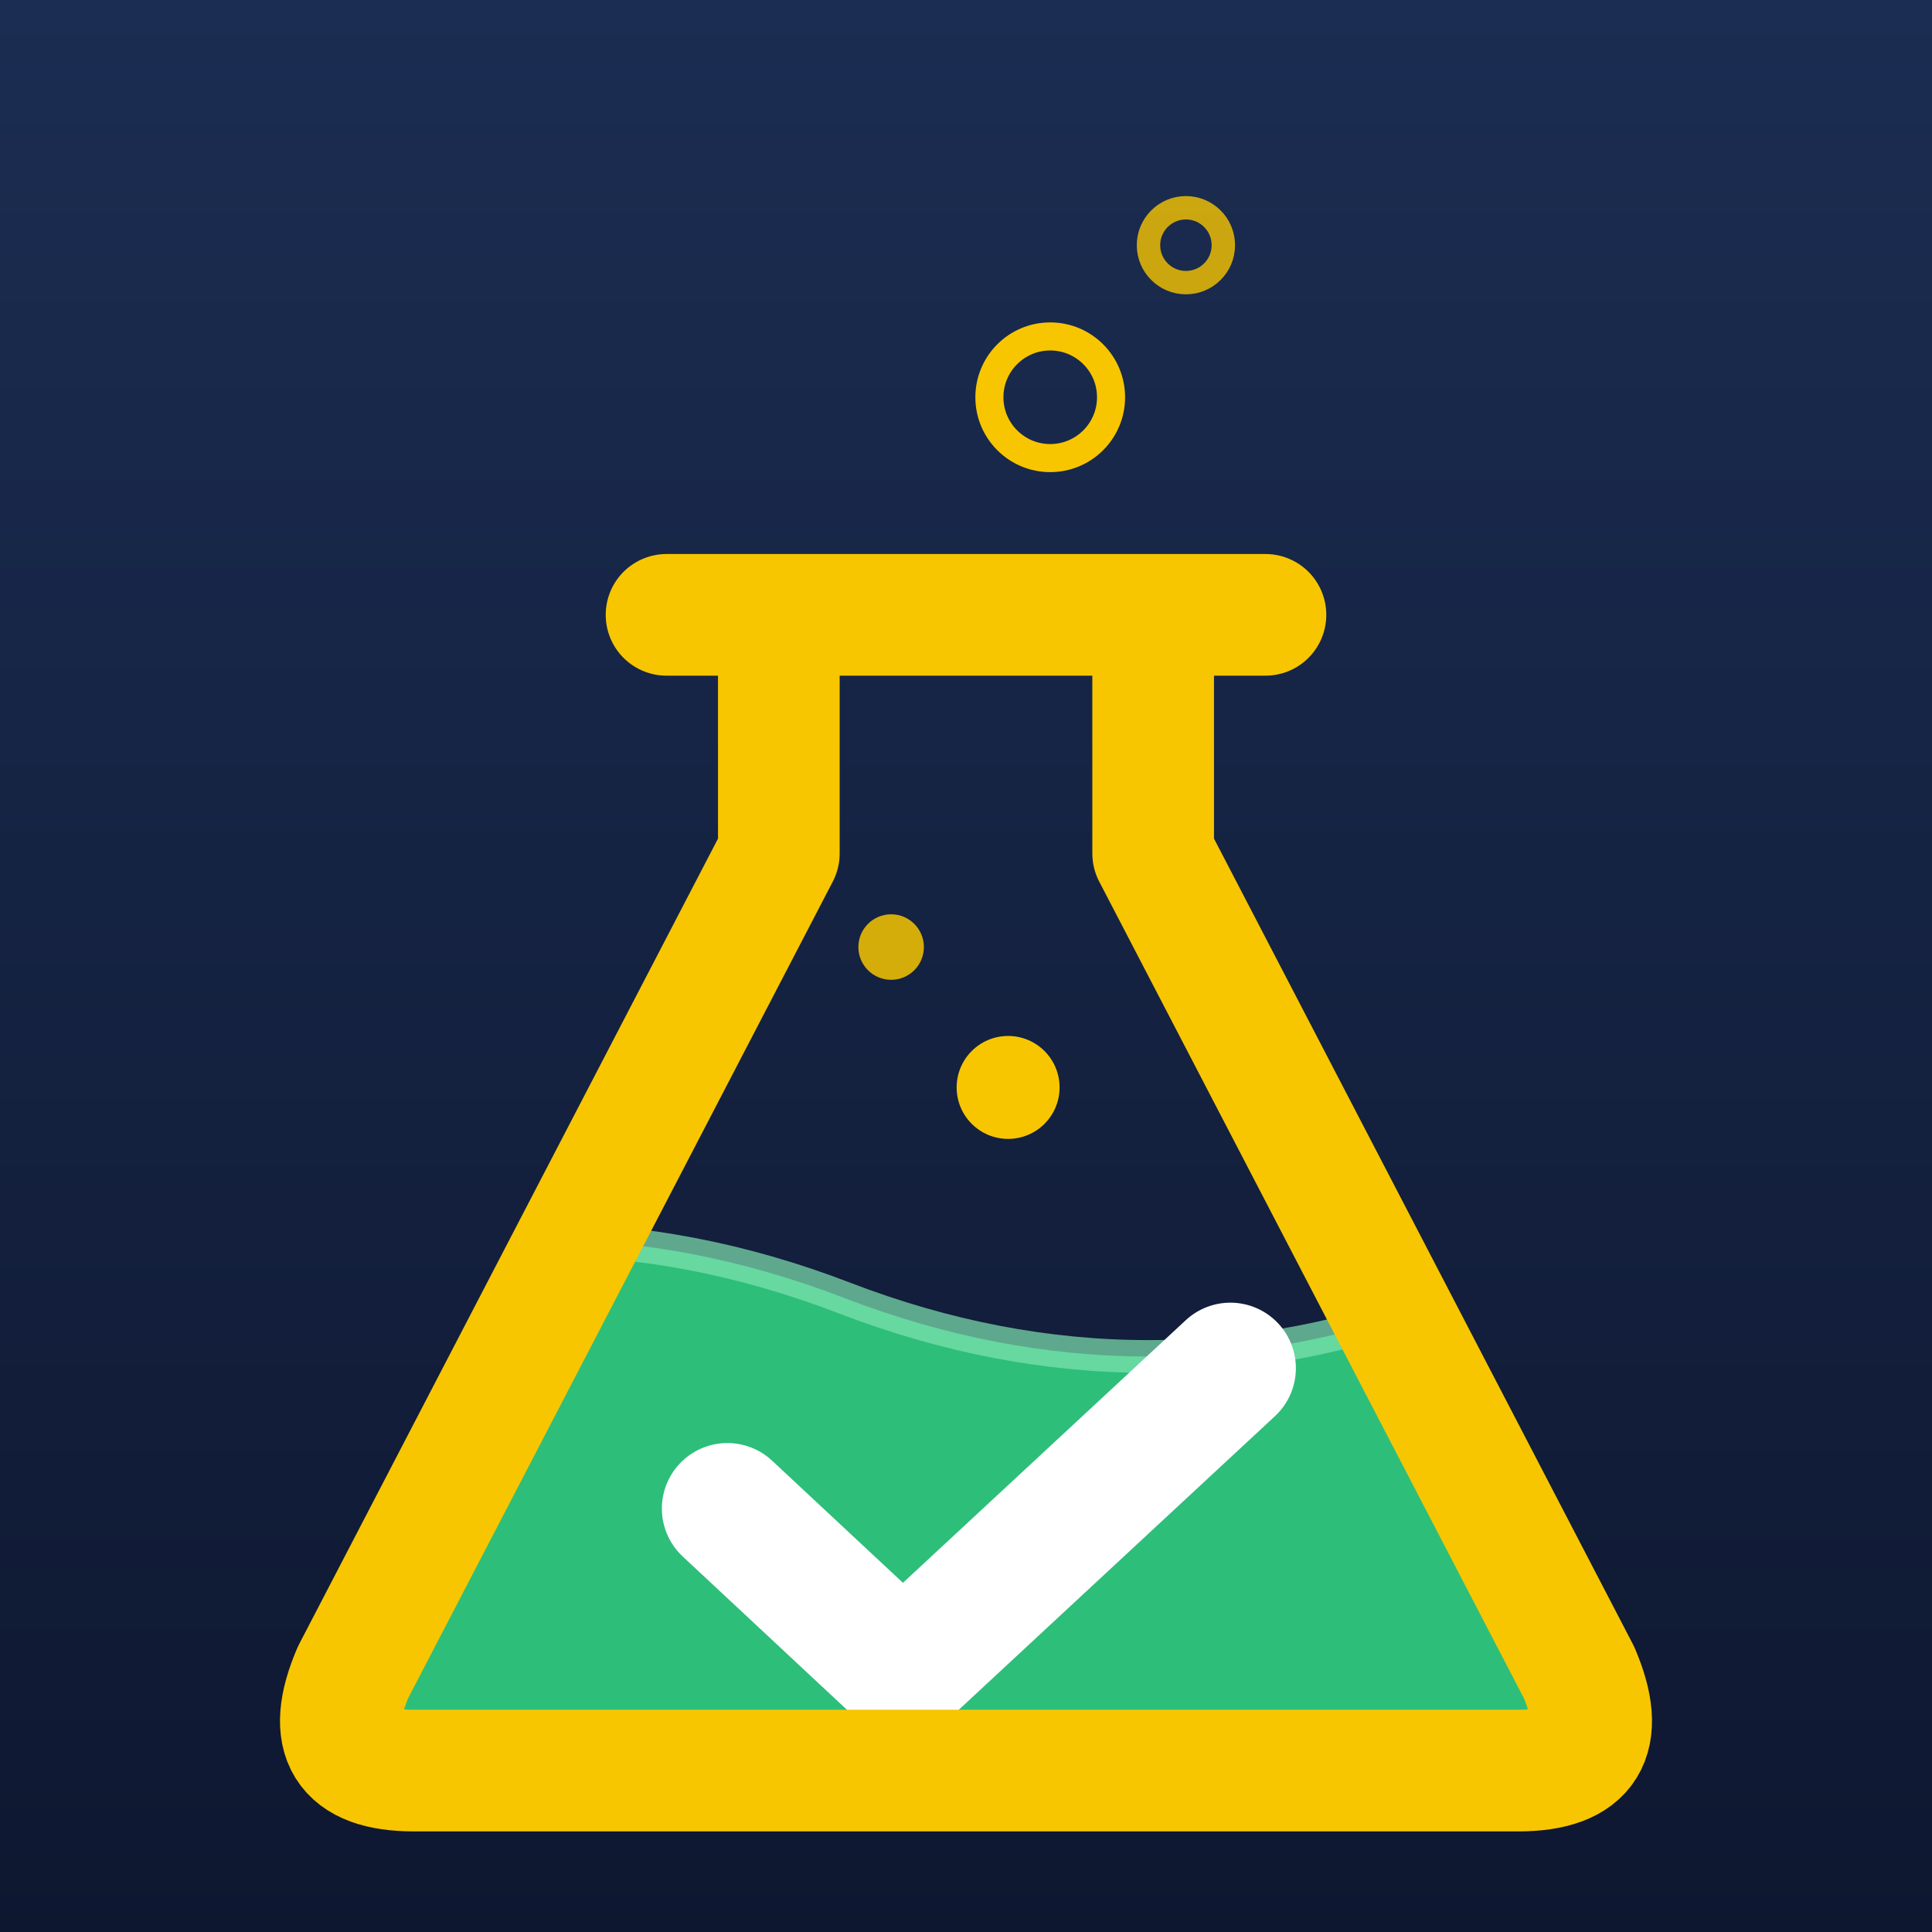
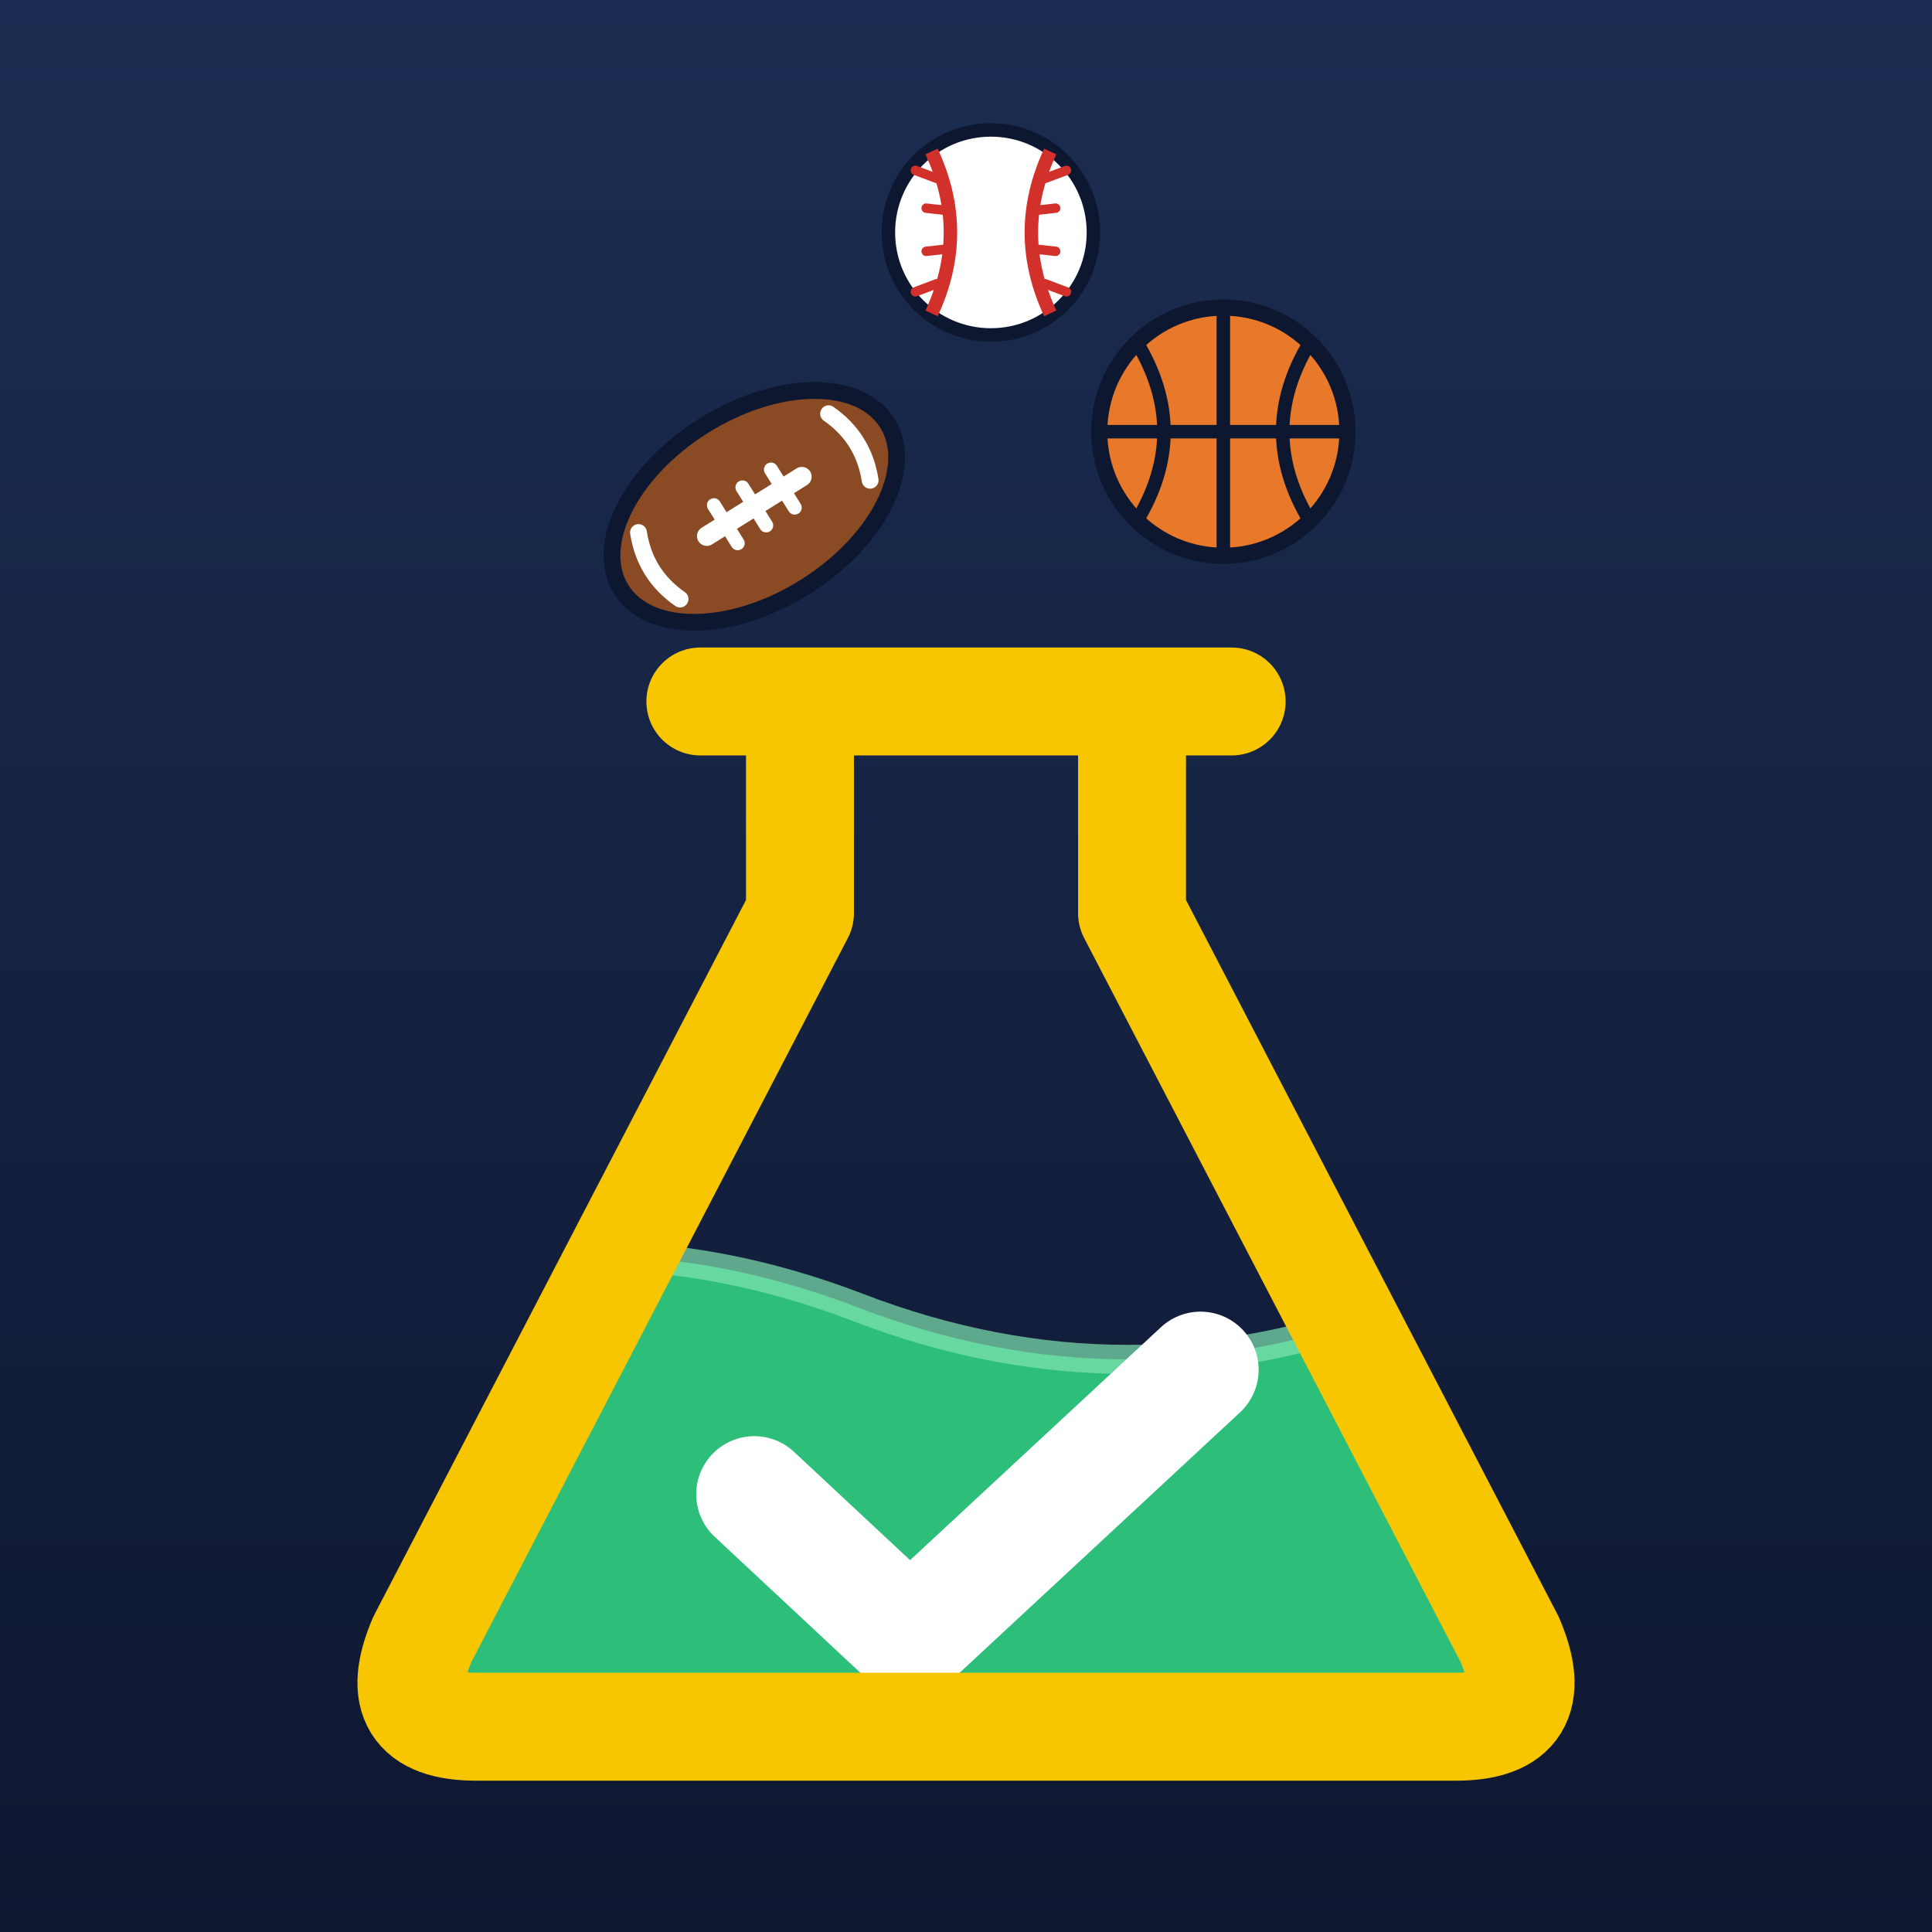
<svg xmlns="http://www.w3.org/2000/svg" viewBox="0 0 1024 1024">
  <defs>
    <linearGradient id="bg" x1="0" y1="0" x2="0" y2="1">
      <stop offset="0" stop-color="#1B2D52" />
      <stop offset="1" stop-color="#0E1730" />
    </linearGradient>
    <clipPath id="flask">
      <path d="M432 330 V420 L250 770 Q232 812 276 812 H748 Q792 812 774 770 L592 420 V330 Z" />
    </clipPath>
  </defs>
  <rect width="1024" height="1024" fill="url(#bg)" />
-   <g transform="translate(512 528) scale(1.24) translate(-512 -481)">
+   <g transform="translate(512 506) scale(1.1) translate(-512 -440)">
    <g clip-path="url(#flask)">
      <path d="M200 610 Q330 560 460 610 T720 610 T980 610 V900 H200 Z" fill="#2DBE7A" />
      <path d="M200 610 Q330 560 460 610 T720 610 T980 610" fill="none" stroke="#7FE3B0" stroke-width="14" opacity=".7" />
    </g>
    <path d="M410 700 L485 770 L625 640" fill="none" stroke="#FFFFFF" stroke-width="56" stroke-linecap="round" stroke-linejoin="round" />
    <path d="M432 330 V420 L250 770 Q232 812 276 812 H748 Q792 812 774 770 L592 420 V330" fill="none" stroke="#F7C600" stroke-width="52" stroke-linejoin="round" stroke-linecap="round" />
    <line x1="384" y1="318" x2="640" y2="318" stroke="#F7C600" stroke-width="52" stroke-linecap="round" />
-     <circle cx="530" cy="520" r="22" fill="#F7C600" />
-     <circle cx="480" cy="460" r="14" fill="#F7C600" opacity=".85" />
-     <circle cx="548" cy="225" r="26" fill="none" stroke="#F7C600" stroke-width="12" />
-     <circle cx="606" cy="160" r="16" fill="none" stroke="#F7C600" stroke-width="10" opacity=".8" />
+     <g transform="translate(410 224) rotate(-32) scale(1.35)">
+       <ellipse rx="56" ry="34" fill="#8A4B24" stroke="#0E1730" stroke-width="6" />
+       <path d="M-40 -14 Q-46 0 -40 14 M40 -14 Q46 0 40 14" stroke="#FFFFFF" stroke-width="6" fill="none" stroke-linecap="round" />
+       <line x1="-20" y1="0" x2="20" y2="0" stroke="#FFFFFF" stroke-width="7" stroke-linecap="round" />
+       <path d="M-12 -8 V8 M0 -8 V8 M12 -8 V8" stroke="#FFFFFF" stroke-width="5" stroke-linecap="round" />
+     </g>
+     <g transform="translate(636 188) scale(1.3)">
+       <circle r="46" fill="#E8792B" stroke="#0E1730" stroke-width="6" />
+       <path d="M0 -46 V46 M-46 0 H46 M-32 -33 Q-12 0 -32 33 M32 -33 Q12 0 32 33" stroke="#0E1730" stroke-width="5" fill="none" />
+     </g>
+     <g transform="translate(524 92) scale(1.3)">
+       <circle r="38" fill="#FFFFFF" stroke="#0E1730" stroke-width="5" />
+       <path d="M-22 -30 Q-8 0 -22 30 M22 -30 Q8 0 22 30" stroke="#D2312B" stroke-width="5" fill="none" />
+       <path d="M-20 -20 l-8 -3 M-15 -8 l-9 -1 M-15 6 l-9 1 M-20 19 l-8 3 M20 -20 l8 -3 M15 -8 l9 -1 M15 6 l9 1 M20 19 l8 3" stroke="#D2312B" stroke-width="3.5" stroke-linecap="round" />
+     </g>
  </g>
</svg>
